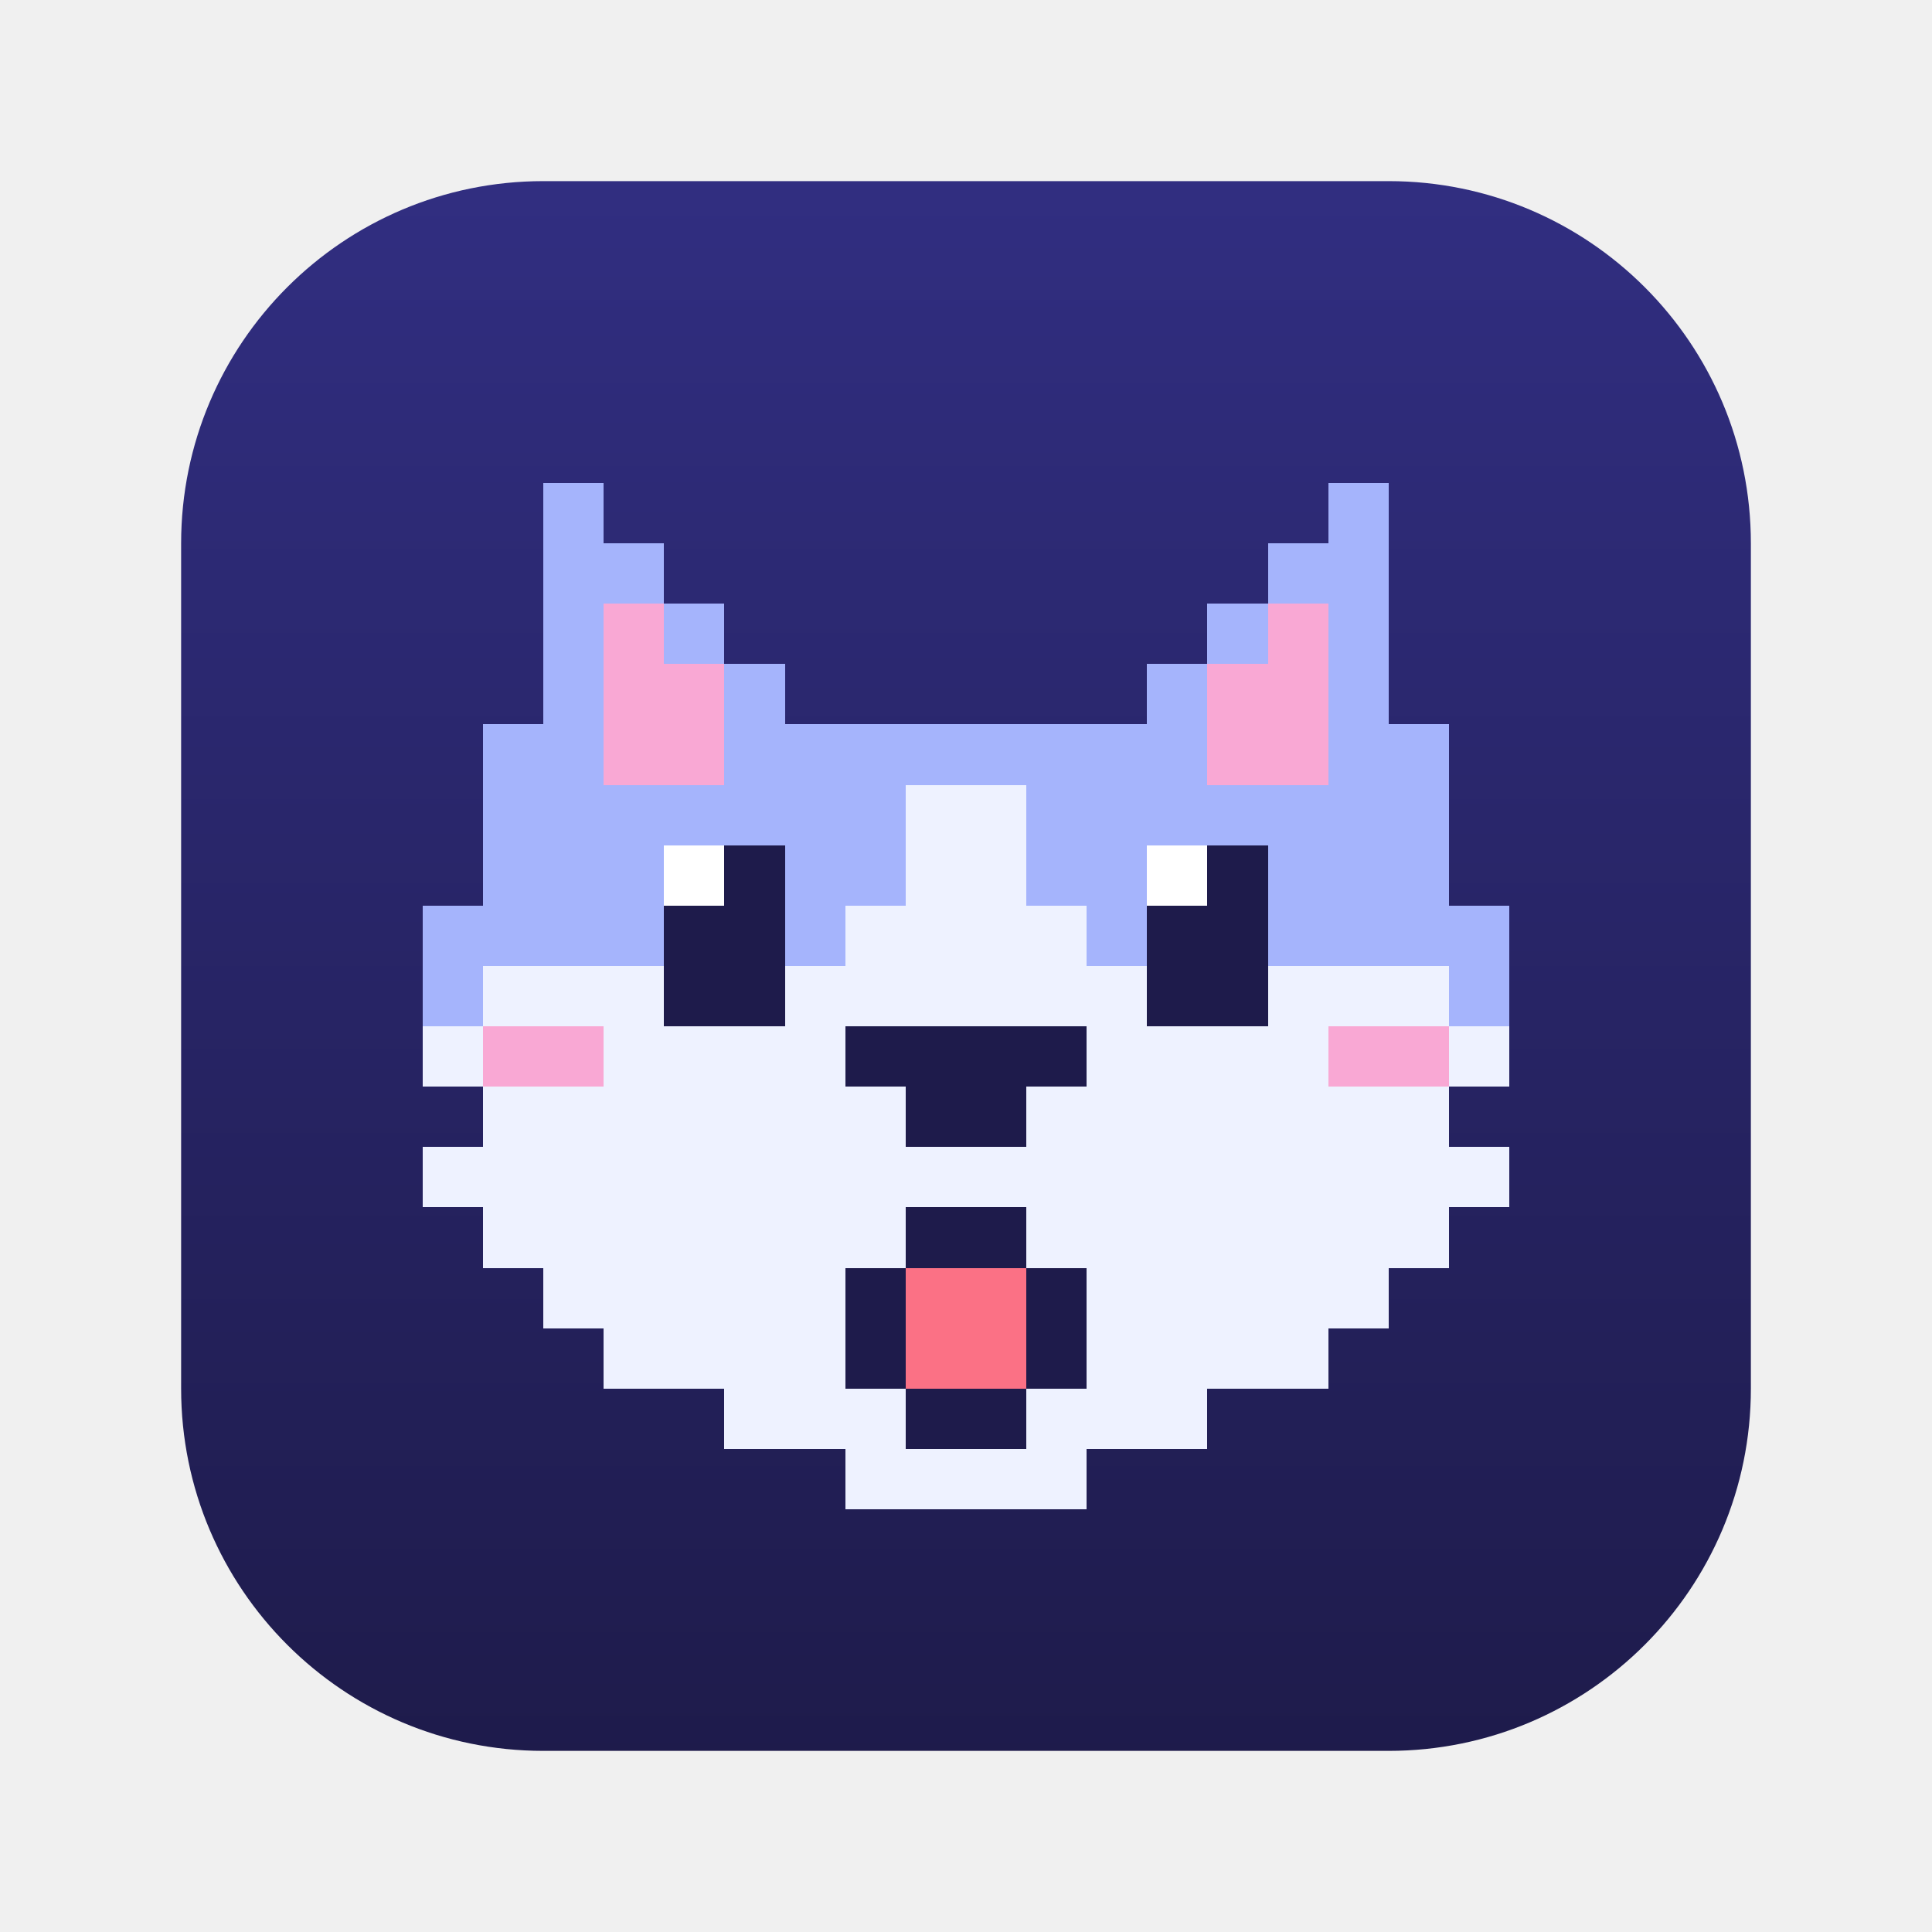
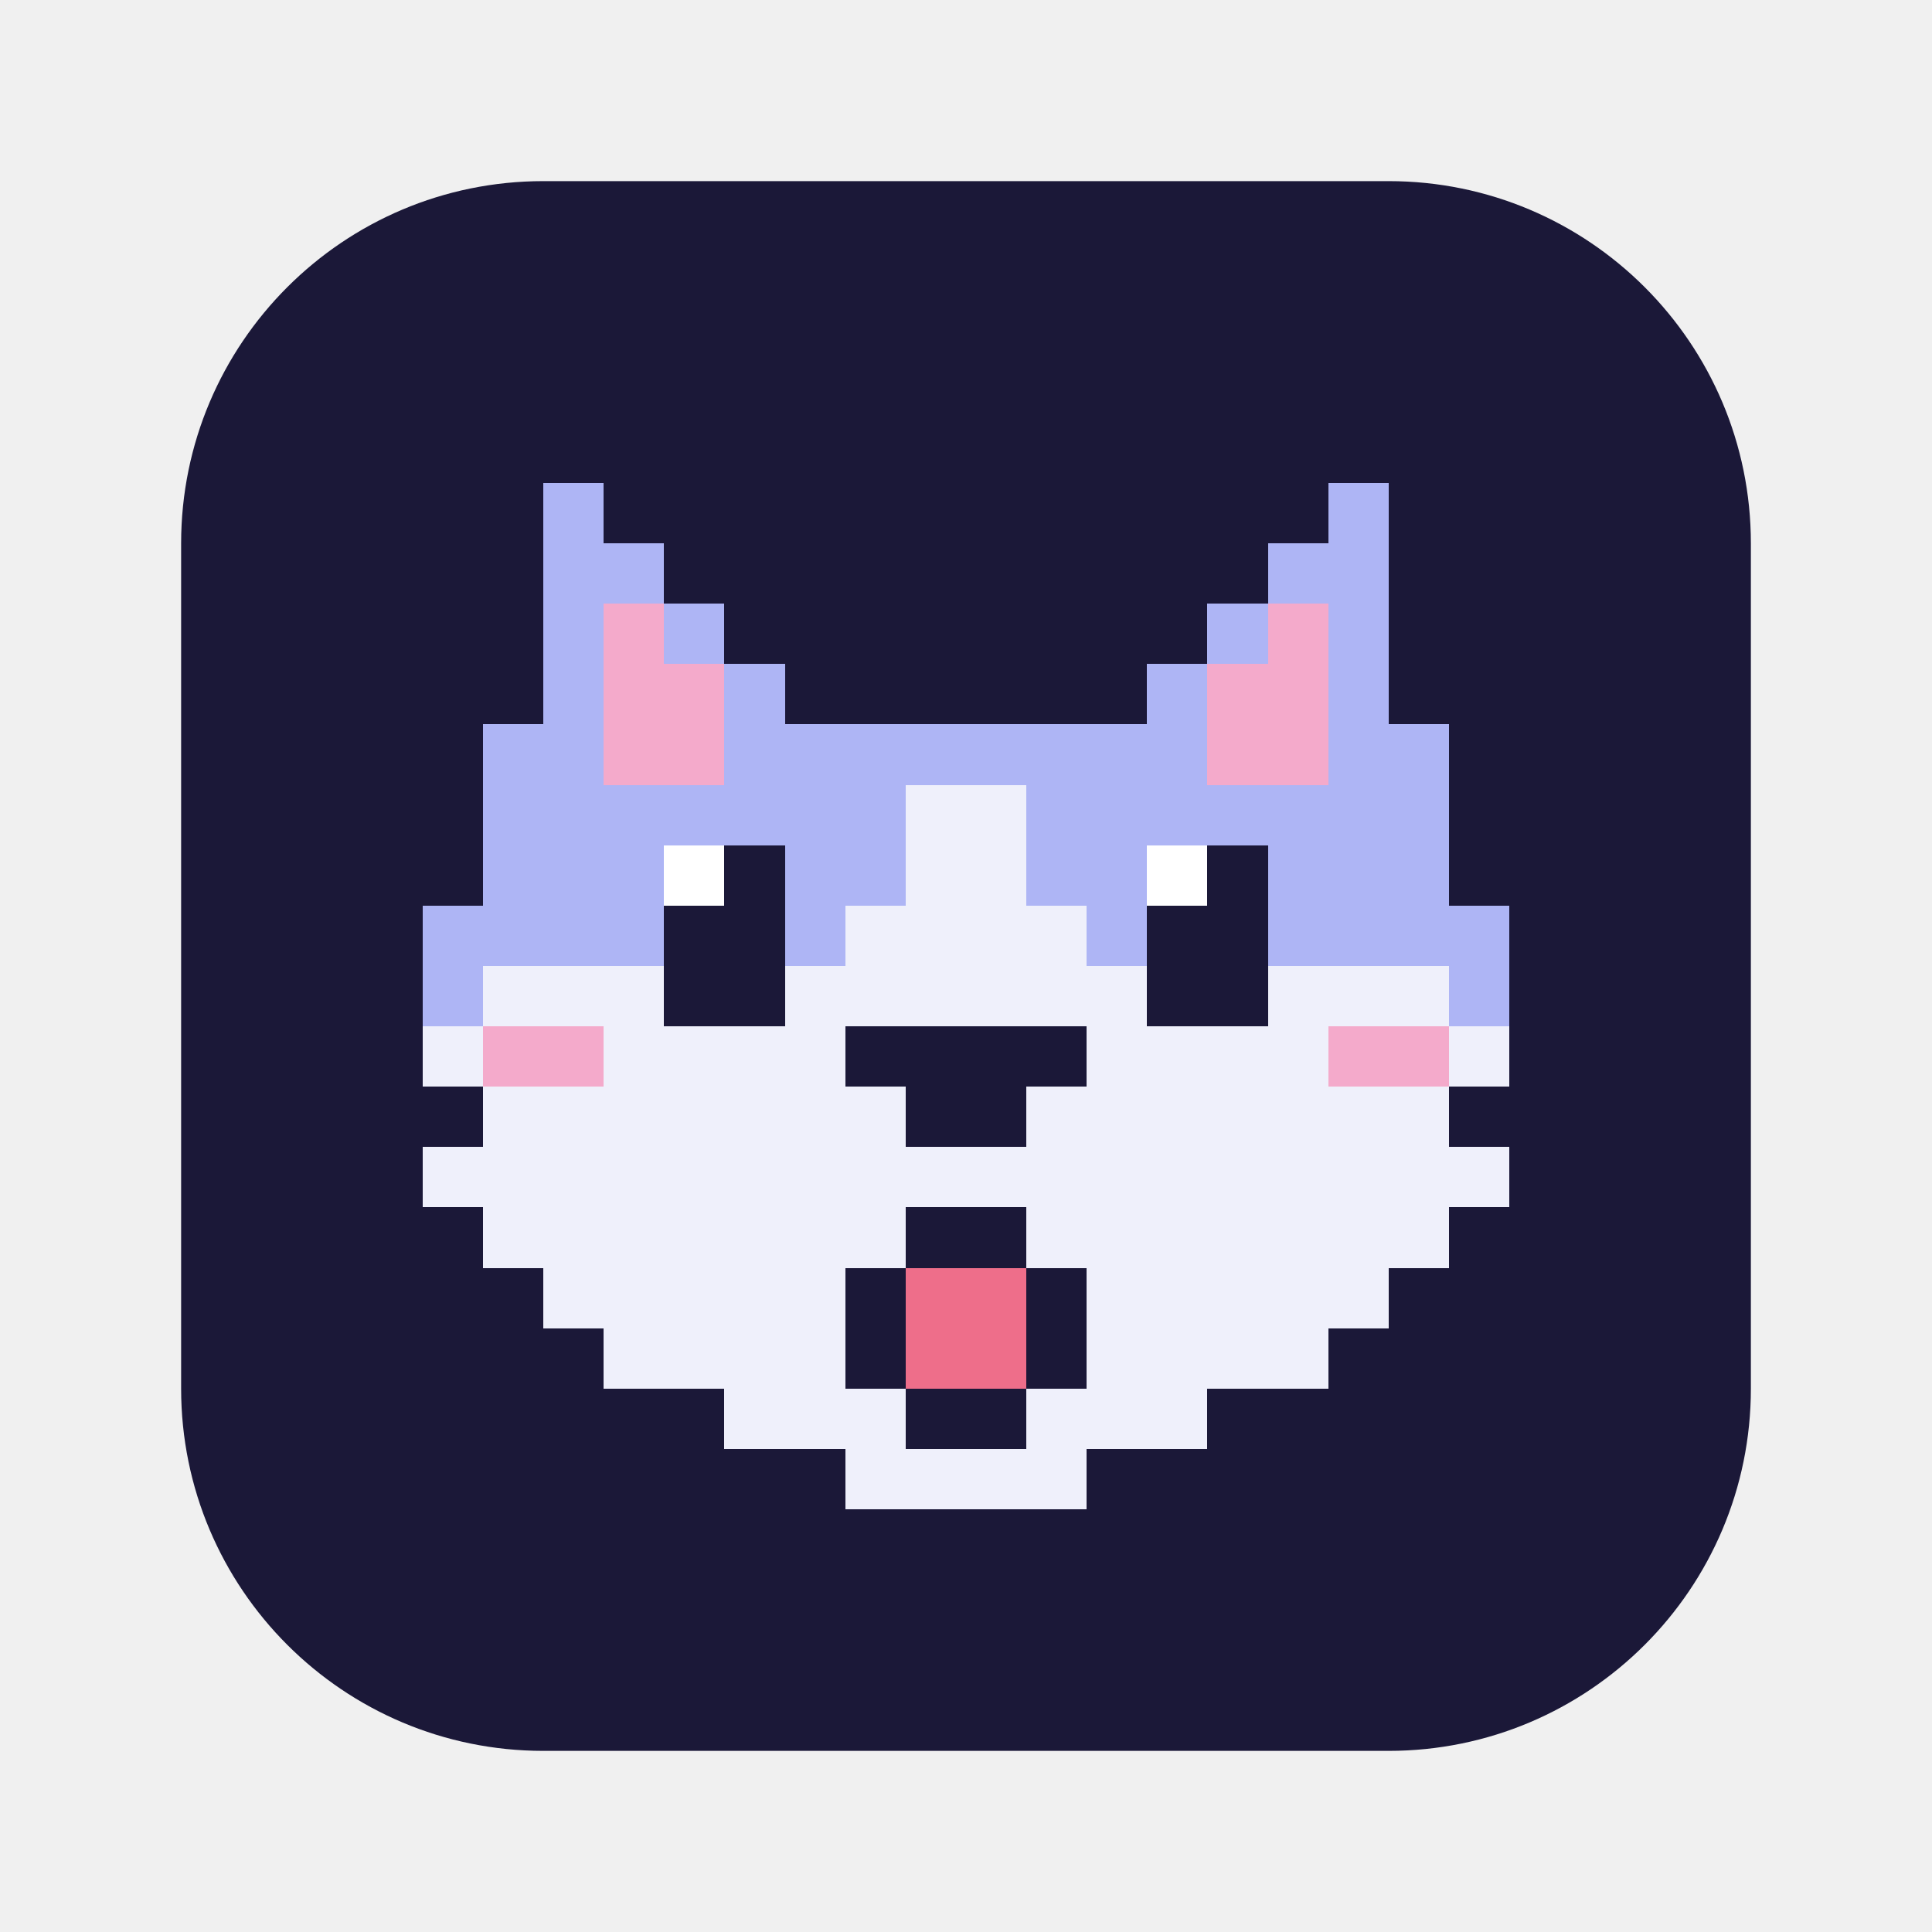
<svg xmlns="http://www.w3.org/2000/svg" viewBox="0 0 32 32" width="32" height="32">
-   <defs>
-     <linearGradient id="bg" x1="0" y1="0" x2="0" y2="1">
-       <stop offset="0" stop-color="#312e81" />
-       <stop offset="1" stop-color="#1e1b4b" />
-     </linearGradient>
-   </defs>
-   <rect x="3" y="3" width="26" height="26" rx="6" fill="url(#bg)" />
+   <rect x="3" y="3" width="26" height="26" rx="6" fill="#1b1838" />
  <g shape-rendering="crispEdges">
-     <rect x="9" y="8" width="1" height="1" fill="#a5b4fc" />
-     <rect x="22" y="8" width="1" height="1" fill="#a5b4fc" />
-     <rect x="9" y="9" width="2" height="1" fill="#a5b4fc" />
-     <rect x="21" y="9" width="2" height="1" fill="#a5b4fc" />
-     <rect x="9" y="10" width="1" height="1" fill="#a5b4fc" />
-     <rect x="10" y="10" width="1" height="1" fill="#f9a8d4" />
-     <rect x="11" y="10" width="1" height="1" fill="#a5b4fc" />
-     <rect x="20" y="10" width="1" height="1" fill="#a5b4fc" />
-     <rect x="21" y="10" width="1" height="1" fill="#f9a8d4" />
-     <rect x="22" y="10" width="1" height="1" fill="#a5b4fc" />
-     <rect x="9" y="11" width="1" height="1" fill="#a5b4fc" />
-     <rect x="10" y="11" width="2" height="1" fill="#f9a8d4" />
-     <rect x="12" y="11" width="1" height="1" fill="#a5b4fc" />
-     <rect x="19" y="11" width="1" height="1" fill="#a5b4fc" />
-     <rect x="20" y="11" width="2" height="1" fill="#f9a8d4" />
-     <rect x="22" y="11" width="1" height="1" fill="#a5b4fc" />
-     <rect x="8" y="12" width="2" height="1" fill="#a5b4fc" />
-     <rect x="10" y="12" width="2" height="1" fill="#f9a8d4" />
-     <rect x="12" y="12" width="8" height="1" fill="#a5b4fc" />
-     <rect x="20" y="12" width="2" height="1" fill="#f9a8d4" />
-     <rect x="22" y="12" width="2" height="1" fill="#a5b4fc" />
-     <rect x="8" y="13" width="7" height="1" fill="#a5b4fc" />
-     <rect x="15" y="13" width="2" height="1" fill="#eef2ff" />
-     <rect x="17" y="13" width="7" height="1" fill="#a5b4fc" />
-     <rect x="8" y="14" width="3" height="1" fill="#a5b4fc" />
+     <rect x="9" y="8" width="1" height="1" fill="#aeb5f5" />
+     <rect x="22" y="8" width="1" height="1" fill="#aeb5f5" />
+     <rect x="9" y="9" width="2" height="1" fill="#aeb5f5" />
+     <rect x="21" y="9" width="2" height="1" fill="#aeb5f5" />
+     <rect x="9" y="10" width="1" height="1" fill="#aeb5f5" />
+     <rect x="10" y="10" width="1" height="1" fill="#f4aacb" />
+     <rect x="11" y="10" width="1" height="1" fill="#aeb5f5" />
+     <rect x="20" y="10" width="1" height="1" fill="#aeb5f5" />
+     <rect x="21" y="10" width="1" height="1" fill="#f4aacb" />
+     <rect x="22" y="10" width="1" height="1" fill="#aeb5f5" />
+     <rect x="9" y="11" width="1" height="1" fill="#aeb5f5" />
+     <rect x="10" y="11" width="2" height="1" fill="#f4aacb" />
+     <rect x="12" y="11" width="1" height="1" fill="#aeb5f5" />
+     <rect x="19" y="11" width="1" height="1" fill="#aeb5f5" />
+     <rect x="20" y="11" width="2" height="1" fill="#f4aacb" />
+     <rect x="22" y="11" width="1" height="1" fill="#aeb5f5" />
+     <rect x="8" y="12" width="2" height="1" fill="#aeb5f5" />
+     <rect x="10" y="12" width="2" height="1" fill="#f4aacb" />
+     <rect x="12" y="12" width="8" height="1" fill="#aeb5f5" />
+     <rect x="20" y="12" width="2" height="1" fill="#f4aacb" />
+     <rect x="22" y="12" width="2" height="1" fill="#aeb5f5" />
+     <rect x="8" y="13" width="7" height="1" fill="#aeb5f5" />
+     <rect x="15" y="13" width="2" height="1" fill="#eff0fb" />
+     <rect x="17" y="13" width="7" height="1" fill="#aeb5f5" />
+     <rect x="8" y="14" width="3" height="1" fill="#aeb5f5" />
    <rect x="11" y="14" width="1" height="1" fill="#ffffff" />
-     <rect x="12" y="14" width="1" height="1" fill="#1e1b4b" />
-     <rect x="13" y="14" width="2" height="1" fill="#a5b4fc" />
-     <rect x="15" y="14" width="2" height="1" fill="#eef2ff" />
-     <rect x="17" y="14" width="2" height="1" fill="#a5b4fc" />
+     <rect x="12" y="14" width="1" height="1" fill="#1b1838" />
+     <rect x="13" y="14" width="2" height="1" fill="#aeb5f5" />
+     <rect x="15" y="14" width="2" height="1" fill="#eff0fb" />
+     <rect x="17" y="14" width="2" height="1" fill="#aeb5f5" />
    <rect x="19" y="14" width="1" height="1" fill="#ffffff" />
-     <rect x="20" y="14" width="1" height="1" fill="#1e1b4b" />
-     <rect x="21" y="14" width="3" height="1" fill="#a5b4fc" />
-     <rect x="7" y="15" width="4" height="1" fill="#a5b4fc" />
-     <rect x="11" y="15" width="2" height="1" fill="#1e1b4b" />
-     <rect x="13" y="15" width="1" height="1" fill="#a5b4fc" />
-     <rect x="14" y="15" width="4" height="1" fill="#eef2ff" />
-     <rect x="18" y="15" width="1" height="1" fill="#a5b4fc" />
-     <rect x="19" y="15" width="2" height="1" fill="#1e1b4b" />
-     <rect x="21" y="15" width="4" height="1" fill="#a5b4fc" />
-     <rect x="7" y="16" width="1" height="1" fill="#a5b4fc" />
-     <rect x="8" y="16" width="3" height="1" fill="#eef2ff" />
-     <rect x="11" y="16" width="2" height="1" fill="#1e1b4b" />
-     <rect x="13" y="16" width="6" height="1" fill="#eef2ff" />
-     <rect x="19" y="16" width="2" height="1" fill="#1e1b4b" />
-     <rect x="21" y="16" width="3" height="1" fill="#eef2ff" />
-     <rect x="24" y="16" width="1" height="1" fill="#a5b4fc" />
-     <rect x="7" y="17" width="1" height="1" fill="#eef2ff" />
-     <rect x="8" y="17" width="2" height="1" fill="#f9a8d4" />
-     <rect x="10" y="17" width="4" height="1" fill="#eef2ff" />
-     <rect x="14" y="17" width="4" height="1" fill="#1e1b4b" />
-     <rect x="18" y="17" width="4" height="1" fill="#eef2ff" />
-     <rect x="22" y="17" width="2" height="1" fill="#f9a8d4" />
-     <rect x="24" y="17" width="1" height="1" fill="#eef2ff" />
-     <rect x="8" y="18" width="7" height="1" fill="#eef2ff" />
-     <rect x="15" y="18" width="2" height="1" fill="#1e1b4b" />
-     <rect x="17" y="18" width="7" height="1" fill="#eef2ff" />
-     <rect x="7" y="19" width="18" height="1" fill="#eef2ff" />
-     <rect x="8" y="20" width="7" height="1" fill="#eef2ff" />
-     <rect x="15" y="20" width="2" height="1" fill="#1e1b4b" />
-     <rect x="17" y="20" width="7" height="1" fill="#eef2ff" />
-     <rect x="9" y="21" width="5" height="1" fill="#eef2ff" />
-     <rect x="14" y="21" width="1" height="1" fill="#1e1b4b" />
-     <rect x="15" y="21" width="2" height="1" fill="#fb7185" />
-     <rect x="17" y="21" width="1" height="1" fill="#1e1b4b" />
-     <rect x="18" y="21" width="5" height="1" fill="#eef2ff" />
-     <rect x="10" y="22" width="4" height="1" fill="#eef2ff" />
-     <rect x="14" y="22" width="1" height="1" fill="#1e1b4b" />
-     <rect x="15" y="22" width="2" height="1" fill="#fb7185" />
-     <rect x="17" y="22" width="1" height="1" fill="#1e1b4b" />
-     <rect x="18" y="22" width="4" height="1" fill="#eef2ff" />
-     <rect x="12" y="23" width="3" height="1" fill="#eef2ff" />
-     <rect x="15" y="23" width="2" height="1" fill="#1e1b4b" />
-     <rect x="17" y="23" width="3" height="1" fill="#eef2ff" />
-     <rect x="14" y="24" width="4" height="1" fill="#eef2ff" />
+     <rect x="20" y="14" width="1" height="1" fill="#1b1838" />
+     <rect x="21" y="14" width="3" height="1" fill="#aeb5f5" />
+     <rect x="7" y="15" width="4" height="1" fill="#aeb5f5" />
+     <rect x="11" y="15" width="2" height="1" fill="#1b1838" />
+     <rect x="13" y="15" width="1" height="1" fill="#aeb5f5" />
+     <rect x="14" y="15" width="4" height="1" fill="#eff0fb" />
+     <rect x="18" y="15" width="1" height="1" fill="#aeb5f5" />
+     <rect x="19" y="15" width="2" height="1" fill="#1b1838" />
+     <rect x="21" y="15" width="4" height="1" fill="#aeb5f5" />
+     <rect x="7" y="16" width="1" height="1" fill="#aeb5f5" />
+     <rect x="8" y="16" width="3" height="1" fill="#eff0fb" />
+     <rect x="11" y="16" width="2" height="1" fill="#1b1838" />
+     <rect x="13" y="16" width="6" height="1" fill="#eff0fb" />
+     <rect x="19" y="16" width="2" height="1" fill="#1b1838" />
+     <rect x="21" y="16" width="3" height="1" fill="#eff0fb" />
+     <rect x="24" y="16" width="1" height="1" fill="#aeb5f5" />
+     <rect x="7" y="17" width="1" height="1" fill="#eff0fb" />
+     <rect x="8" y="17" width="2" height="1" fill="#f4aacb" />
+     <rect x="10" y="17" width="4" height="1" fill="#eff0fb" />
+     <rect x="14" y="17" width="4" height="1" fill="#1b1838" />
+     <rect x="18" y="17" width="4" height="1" fill="#eff0fb" />
+     <rect x="22" y="17" width="2" height="1" fill="#f4aacb" />
+     <rect x="24" y="17" width="1" height="1" fill="#eff0fb" />
+     <rect x="8" y="18" width="7" height="1" fill="#eff0fb" />
+     <rect x="15" y="18" width="2" height="1" fill="#1b1838" />
+     <rect x="17" y="18" width="7" height="1" fill="#eff0fb" />
+     <rect x="7" y="19" width="18" height="1" fill="#eff0fb" />
+     <rect x="8" y="20" width="7" height="1" fill="#eff0fb" />
+     <rect x="15" y="20" width="2" height="1" fill="#1b1838" />
+     <rect x="17" y="20" width="7" height="1" fill="#eff0fb" />
+     <rect x="9" y="21" width="5" height="1" fill="#eff0fb" />
+     <rect x="14" y="21" width="1" height="1" fill="#1b1838" />
+     <rect x="15" y="21" width="2" height="1" fill="#ee6e8a" />
+     <rect x="17" y="21" width="1" height="1" fill="#1b1838" />
+     <rect x="18" y="21" width="5" height="1" fill="#eff0fb" />
+     <rect x="10" y="22" width="4" height="1" fill="#eff0fb" />
+     <rect x="14" y="22" width="1" height="1" fill="#1b1838" />
+     <rect x="15" y="22" width="2" height="1" fill="#ee6e8a" />
+     <rect x="17" y="22" width="1" height="1" fill="#1b1838" />
+     <rect x="18" y="22" width="4" height="1" fill="#eff0fb" />
+     <rect x="12" y="23" width="3" height="1" fill="#eff0fb" />
+     <rect x="15" y="23" width="2" height="1" fill="#1b1838" />
+     <rect x="17" y="23" width="3" height="1" fill="#eff0fb" />
+     <rect x="14" y="24" width="4" height="1" fill="#eff0fb" />
  </g>
</svg>
